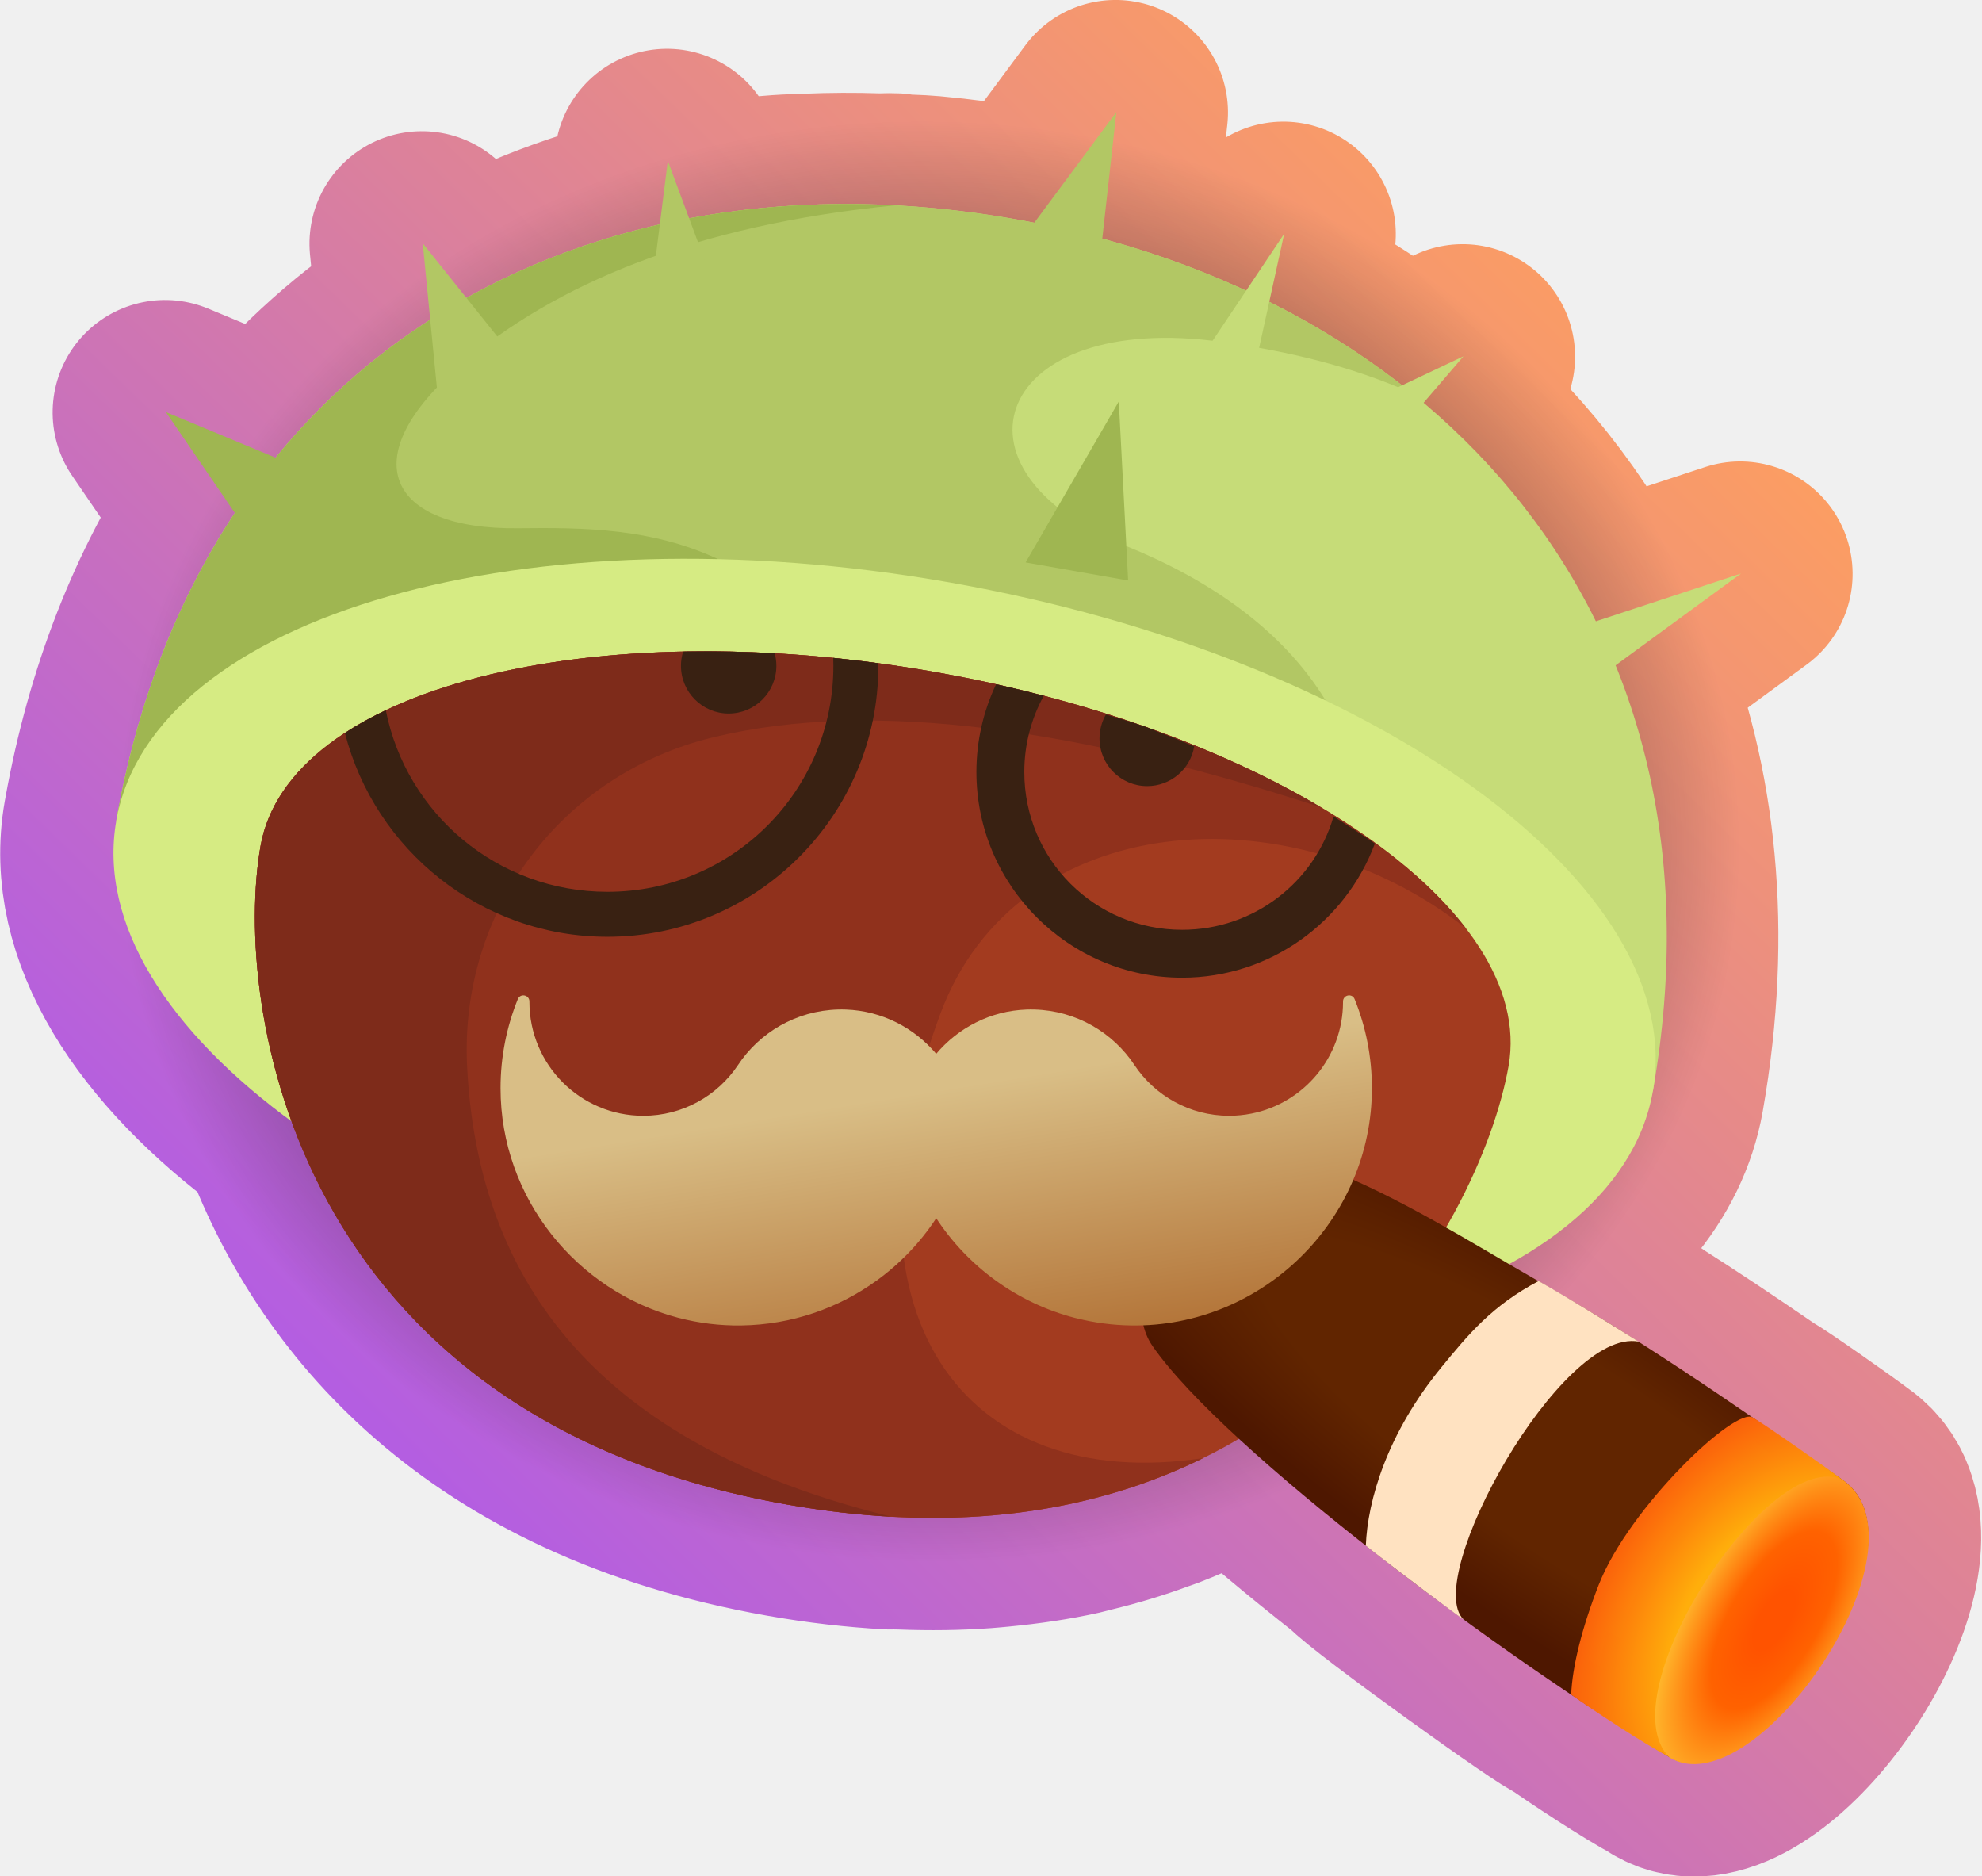
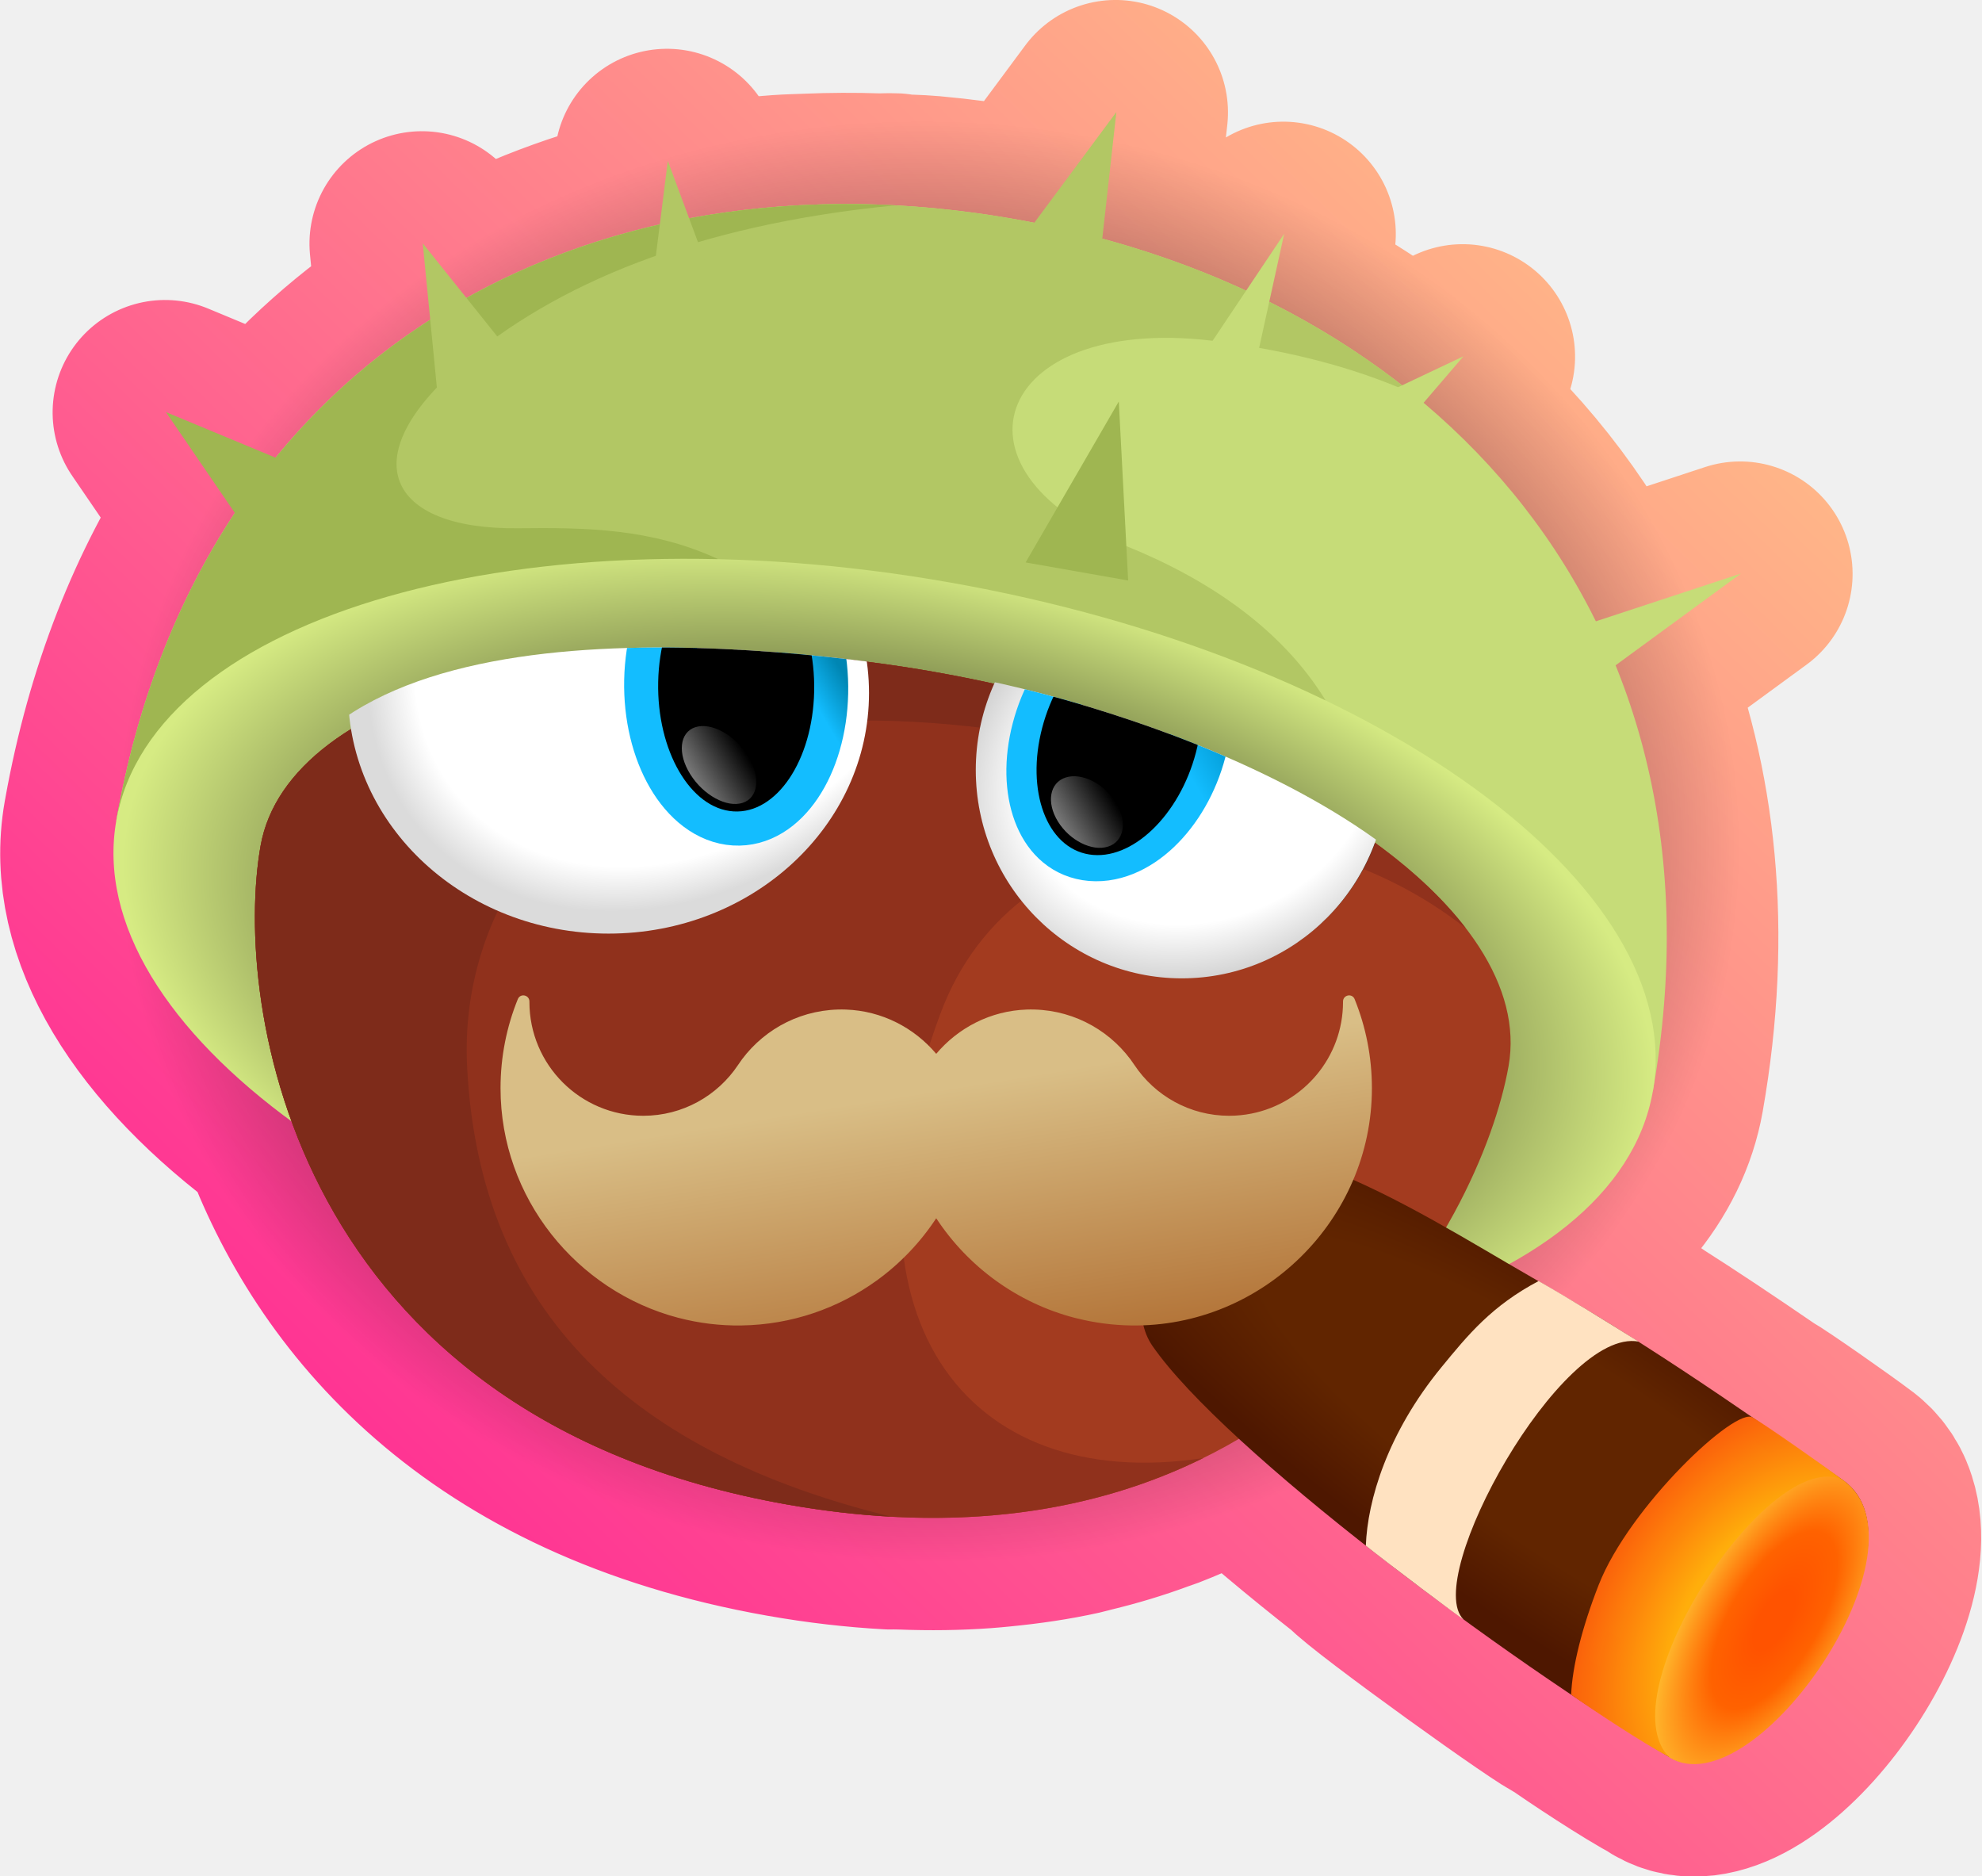
<svg xmlns="http://www.w3.org/2000/svg" width="705.117" height="667.292" version="1.1" viewBox="0 0 705.117 667.292" xml:space="preserve">
  <defs>
    <linearGradient id="linearGradient24" x1="511.065" x2="189.636" y1="590.299" y2="115.993" gradientTransform="rotate(210 331.2074 310.9478)" gradientUnits="userSpaceOnUse">
-       <stop stop-color="#a34fff" offset="0" />
-       <stop stop-color="#ffa05d" offset="1" />
+       <stop stop-color="#ff1796" offset="0" />
+       <stop stop-color="#ffbb87" offset="1" />
    </linearGradient>
    <radialGradient id="radialGradient29" cx="313.483" cy="305.486" r="218.295" gradientTransform="matrix(-.6156615 .7880107 -.8870128 -.6930103 797.7991 263.5805)" gradientUnits="userSpaceOnUse">
      <stop offset=".194" />
      <stop stop-opacity="0" offset=".881" />
    </radialGradient>
    <clipPath id="clipPath31">
      <path d="m805.765 196.898-571.577-330-330 571.577 571.577 330z" stroke-width="1" />
    </clipPath>
    <clipPath id="clipPath32">
      <path d="m805.765 196.898-571.577-330-330 571.577 571.577 330z" stroke-width="1" />
    </clipPath>
    <clipPath id="clipPath33">
      <path d="m805.765 196.898-571.577-330-330 571.577 571.577 330z" stroke-width="1" />
    </clipPath>
    <clipPath id="clipPath34">
      <path d="m805.765 196.898-571.577-330-330 571.577 571.577 330z" stroke-width="1" />
    </clipPath>
    <clipPath id="clipPath35">
      <path d="m805.765 196.898-571.577-330-330 571.577 571.577 330z" stroke-width="1" />
    </clipPath>
    <clipPath id="clipPath36">
      <path d="m805.765 196.898-571.577-330-330 571.577 571.577 330z" stroke-width="1" />
    </clipPath>
    <clipPath id="clipPath37">
      <path d="m805.765 196.898-571.577-330-330 571.577 571.577 330z" stroke-width="1" />
    </clipPath>
    <clipPath id="clipPath38">
      <path d="m805.765 196.898-571.577-330-330 571.577 571.577 330z" stroke-width="1" />
    </clipPath>
    <clipPath id="clipPath39">
      <path d="m805.765 196.898-571.577-330-330 571.577 571.577 330z" stroke-width="1" />
    </clipPath>
    <clipPath id="clipPath40">
      <path d="m805.765 196.898-571.577-330-330 571.577 571.577 330z" stroke-width="1" />
    </clipPath>
    <clipPath id="clipPath41">
      <path d="m805.765 196.898-571.577-330-330 571.577 571.577 330z" stroke-width="1" />
    </clipPath>
    <clipPath id="clipPath42">
      <path d="m805.765 196.898-571.577-330-330 571.577 571.577 330z" stroke-width="1" />
    </clipPath>
    <clipPath id="clipPath43">
      <path d="m805.765 196.898-571.577-330-330 571.577 571.577 330z" stroke-width="1" />
    </clipPath>
    <clipPath id="clipPath44">
      <path d="m805.765 196.898-571.577-330-330 571.577 571.577 330z" stroke-width="1" />
    </clipPath>
    <clipPath id="clipPath45">
      <path d="m805.765 196.898-571.577-330-330 571.577 571.577 330z" stroke-width="1" />
    </clipPath>
    <radialGradient id="radialGradient50" cx="461.81" cy="175.58" r="90.334" gradientTransform="matrix(-1.723722 -.1164397 .02954058 -.4373058 1319.094 361.9871)" gradientUnits="userSpaceOnUse">
      <stop stop-color="#612500" offset=".548" />
      <stop stop-color="#4e1700" offset="1" />
    </radialGradient>
    <radialGradient id="radialGradient52" cx="586.139" cy="229.387" r="16.823" gradientTransform="matrix(1.829804 -13.53833 5.953003 .8045912 -1850.211 7982.191)" gradientUnits="userSpaceOnUse">
      <stop stop-color="#ff5300" offset=".033" />
      <stop stop-color="#ff6200" offset=".1" />
      <stop stop-color="#ffd039" offset=".219" />
    </radialGradient>
    <linearGradient id="linearGradient59" x1="17.936" x2="47.617" y1="249.477" y2="433.129" gradientTransform="matrix(1.123188 0 0 1.123188 -52.2965 -55.8889)" gradientUnits="userSpaceOnUse">
      <stop stop-color="#d9be86" offset="0" />
      <stop stop-color="#b27236" offset=".885" />
    </linearGradient>
    <radialGradient id="radialGradient54" cx="593.665" cy="229.777" r="27.003" gradientTransform="matrix(1.845544 .1594088 -.2166278 2.507992 -452.1936 -440.2747)" gradientUnits="userSpaceOnUse">
      <stop stop-color="#ffae0b" offset=".499" />
      <stop stop-color="#ff6f0b" stop-opacity=".98" offset=".84" />
      <stop stop-color="#ff530b" stop-opacity=".961" offset="1" />
    </radialGradient>
+     <clipPath id="clipPath58">
+       <path d="m198.017 183.4c35.318-61.173 304.026 152.895 292.833 169.067-35.599 51.433-142.754 7.438-181.856-15.816s-146.062-92.482-110.978-153.251z" clip-path="url(#clipPath35)" />
+     </clipPath>
+     <radialGradient id="radialGradient63" cx="381.471" cy="-113.258" r="69.498" gradientTransform="matrix(-2.751694 2.161045 -1.713437 -2.181748 1237.345 -1146.428)" gradientUnits="userSpaceOnUse">
+       <stop stop-color="#fff" offset=".315" />
+       <stop stop-color="#dbdbdb" offset=".371" />
+     </radialGradient>
+     <radialGradient id="radialGradient65" cx="518.155" cy="-24.588" r="54.968" gradientTransform="matrix(2.581808 -.9757052 .803875 2.127129 -797.7599 525.0237)" gradientUnits="userSpaceOnUse">
+       <stop stop-color="#fff" offset=".315" />
+       <stop stop-color="#d4d4d4" offset=".43" />
+     </radialGradient>
+     <linearGradient id="linearGradient68" x1="361.168" x2="376.207" y1="103.213" y2="103.213" gradientTransform="matrix(1.071697 0 0 1.028949 -33.33184 -16.48811)" gradientUnits="userSpaceOnUse">
+       <stop stop-color="#f9f9f9" stop-opacity=".485" offset="0" />
+       <stop stop-color="#f9f9f9" stop-opacity="0" offset="1" />
+     </linearGradient>
+     <linearGradient id="linearGradient70" x1="447.672" x2="461.049" y1="90.758" y2="90.758" gradientTransform="matrix(1.029932 0 0 1.029932 2.044512 -29.40381)" gradientUnits="userSpaceOnUse">
+       <stop stop-color="#f9f9f9" stop-opacity=".486" offset="0" />
+       <stop stop-color="#f9f9f9" stop-opacity="0" offset="1" />
+     </linearGradient>
+     <linearGradient id="linearGradient84" x1="432.29" x2="485.187" y1="-188.905" y2="-232.325" gradientTransform="matrix(1.029932 0 0 1.029932 -6.654575 5.034816)" gradientUnits="userSpaceOnUse">
+       <stop stop-color="#13bdff" offset=".595" />
+       <stop stop-color="#0097cf" offset=".777" />
+     </linearGradient>
+     <linearGradient id="linearGradient86" x1="379.655" x2="420.149" y1="-82.198" y2="-106.604" gradientTransform="matrix(1.078306 0 0 1.011386 -41.49693 2.887482)" gradientUnits="userSpaceOnUse">
+       <stop stop-color="#13bdff" offset=".784" />
+       <stop stop-color="#0086b3" offset="1" />
+     </linearGradient>
+     <radialGradient id="radialGradient6" cx="336.627" cy="265.806" r="187.224" gradientTransform="matrix(-.2790109 .5101452 -.9709108 -.5310148 700.0214 234.7446)" gradientUnits="userSpaceOnUse">
+       <stop offset=".217" />
+       <stop stop-color="#d6eb83" offset="1" />
+     </radialGradient>
  </defs>
-   <g transform="matrix(1.333333 0 0 -1.333333 -104.9291 733.5874)">
-     <g transform="rotate(-40 366.9616 322.3619)" stroke-linejoin="round">
+   <g transform="matrix(1.333333,0,0,-1.333333,-104.9291,733.5874)">
+     <g transform="rotate(-40,366.9616,322.3619)" stroke-linejoin="round">
      <path d="m323.481 82.543c-30.056 0.472-57 8.167-79.199 19.484-43.899-1.102-85.534 10.825-106.199 46.617-0.236 0.41-0.343 0.599-0.314 0.549-8.944 15.569-16.064 31.302-21.389 47.062-2.663 7.884-4.876 15.772-6.645 23.641h2e-3c-0.239 1.061-0.403 2.119-0.625 3.18l-13.041 3.648a30.003 30.003 0 0 0-0.9 57.514l10.354 3.25c0.758 7.762 1.888 15.439 3.496 22.986l-2.299 2.252a30.003 30.003 0 0 0 21.275 50.518c2.894 5.619 6.007 11.127 9.379 16.5a30.003 30.003 0 0 0 33.396 41.721c1.016 1.014 2.017 2.096 3.035 3.088 2.644 2.575 4.814 4.435 6.309 5.799 4.977 4.54 10.18 8.963 15.643 13.238a30.003 30.003 0 0 0 2e-3 0c-0.864-0.676 0.335 0.593 4 3.352a30.003 30.003 0 0 0 0.873 0.365c1.997 1.578 4.138 3.362 7.674 5.824 3.217 2.24 6.505 4.415 9.838 6.541l-1.107 18.477a30.003 30.003 0 0 0 54.918 18.422l1.979-2.971a30.003 30.003 0 0 0 52.17 7.209c2.068 0.297 4.137 0.523 6.207 0.766l0.236 0.516a30.003 30.003 0 0 0 54.592-0.725c10.963-1.417 21.812-3.681 32.469-6.816l8.682 14.012a30.003 30.003 0 0 0 54.635-22.963l-4.682-19.047c28.014-19.217 52.758-45.87 72.318-79.746a30.003 30.003 0 0 0 0.01-0.01c6.973-12.078 10.163-25.217 10.682-38.588 11.923 1.575 23.774 2.872 36.504 4.115 5.516 0.915 8.938 1.079 14.473 1.574 6.011 0.538 11.454 0.972 15.564 1.189 1.391 0.114 2.732 0.171 3.949 0.166 1.755-8e-3 2.093-0.056 1.146-0.029l0.037-2e-3c0.541-0.016 1.532-0.037 3.043-0.186a30.003 30.003 0 0 0 0.045-4e-3c1.625-0.162 1.99-0.247 1.26-0.154 0.506-0.065 1.476-0.181 2.908-0.461a30.003 30.003 0 0 0 0.072-0.014c1.279-0.253 1.576-0.345 1.096-0.238 0.773-0.172 1.775-0.41 3.012-0.777a30.003 30.003 0 0 0 0.105-0.031c0.936-0.282 0.919-0.286 0.58-0.182 1.167-0.366 2.32-0.782 3.451-1.24a30.003 30.003 0 0 0 2e-3 0c1.698-0.688 2.786-1.247 3.346-1.527a30.003 30.003 0 0 0 0.182-0.09c1.29-0.657 2.573-1.394 3.842-2.197 14.307-8.989 20.562-21.363 25.002-33.213 4.452-11.881 6.644-24.232 7.164-36.604s-0.412-24.601-5.008-37.096c-4.595-12.495-16.107-28.818-35.785-32.055a30.003 30.003 0 0 0-1.025-0.045c-10.221-2.019-21.507-3.277-29.412-3.98-0.058-0.011-0.203-0.055-0.26-0.066-1.664-0.331-2.708-0.467-3.902-0.627-2.389-0.319-5.027-0.601-8.156-0.906-6.259-0.61-14.257-1.269-22.473-1.869s-16.585-1.134-23.553-1.469c-3.484-0.167-6.597-0.288-9.371-0.334-1.964-0.033-3.526-0.102-6.107 0.102-8.18-0.246-16.191-0.361-23.963-0.332-0.976-1.927-1.854-3.939-2.883-5.814l-2e-3 -2e-3c-1.266-2.306-1.798-3.074-1.418-2.406a30.003 30.003 0 0 0-4e-3 -4e-3c-3.547-6.233-7.531-12.319-11.918-18.256a30.003 30.003 0 0 0-2e-3 -2e-3c0.22 0.298-0.355-0.617-1.887-2.617a30.003 30.003 0 0 0-2e-3 -4e-3c-4.931-6.437-10.301-12.438-15.912-18.158a30.003 30.003 0 0 0-2e-3 -2e-3c-1.003-1.022-2.165-2.208-3.523-3.527-5.81-5.644-12.071-11.03-18.742-16.203a30.003 30.003 0 0 0 0-2e-3c-0.041-0.032-1.148-0.953-2.754-2.18a30.003 30.003 0 0 0-0.154-0.191c-8.002-6-16.704-11.769-26.174-17.236a30.003 30.003 0 0 0 0-2e-3c-38.984-22.507-76.502-31.003-110.162-30.475zm0.549 58.727c22.565-0.423 48.807 5.925 79.613 23.711 7.322 4.228 13.902 8.601 19.902 13.084a30.003 30.003 0 0 0 0.098 0.121c-0.186-0.139 0.508 0.457 2.314 1.857 5.091 3.948 9.662 7.9 13.701 11.824a30.003 30.003 0 0 0 4e-3 4e-3c0.707 0.686 1.522 1.513 2.504 2.514 4.291 4.374 8.043 8.623 11.105 12.621-0.406-0.529-0.036 0.031 1.268 1.795 3.06 4.142 5.731 8.24 8.025 12.271 1.138 2 1.498 2.564 0.969 1.6a30.003 30.003 0 0 0 2e-3 2e-3c1.45 2.642 2.65 5.148 3.785 7.611a30.003 30.003 0 0 0 0.193 1.039c1.903 4.266 2.956 6.277 2.693 5.596a30.003 30.003 0 0 0 2e-3 6e-3c0.399 1.037 0.78 2.067 1.141 3.092a30.003 30.003 0 0 0 29.668 19.994c12.168-0.558 26.719-0.546 41.943-0.053a30.003 30.003 0 0 0 6.387-0.902l-0.859 0.561c-4.697 0.72-2.137 0.201-0.4 0.23 1.736 0.029 4.395 0.123 7.492 0.271 6.195 0.298 14.232 0.807 22.066 1.379s15.532 1.211 21.016 1.746c2.742 0.267 4.987 0.521 6.043 0.662 0.528 0.07 0.848 0.145 0.131 2e-3 -0.358-0.071-0.87-0.125-2.678-0.699-0.56-0.178-1.818-0.752-2.838-1.18a30.003 30.003 0 0 0 9.646 2.598c3.835 0.32 11.922 1.337 18.725 2.297 0.316 2.494 0.533 5.602 0.396 8.861-0.27 6.436-1.694 13.51-3.402 18.068-0.161 0.43-0.263 0.433-0.432 0.801-2.525-0.194-3.864-0.268-6.676-0.52-5.899-0.528-14.65-1.803-10.863-1.078a30.003 30.003 0 0 0-1.602-0.205 30.003 30.003 0 0 0-1.305-0.219c-12.621-1.231-23.999-2.475-35.271-3.973a30.003 30.003 0 0 0-0.154 0.016c-10.236-1.477-20.062-2.842-29.113-4.498l0.016 0.014a30.003 30.003 0 0 0-0.205-0.094c-0.739-0.131-1.48-0.261-2.219-0.395-2.27-0.409-4.577-0.809-6.912-1.207a30.003 30.003 0 0 0-33.039 40.342c6.581 17.116 5.462 27.427 1.699 33.949a30.003 30.003 0 0 0-4e-3 6e-3c-19.209 33.271-42.833 55.474-68.75 69.201a30.003 30.003 0 0 0-4.34 3.715 30.003 30.003 0 0 0-5.273 0.938c-19.088 8.395-39.456 12.524-60.689 12.58a30.003 30.003 0 0 0-3.033 0.615 30.003 30.003 0 0 0-3.223-0.719c-11.666-0.409-23.565-2.044-35.553-4.91a30.003 30.003 0 0 0-3.154-0.045 30.003 30.003 0 0 0-2.602-1.424c-5.59-1.517-11.195-3.302-16.799-5.354a30.003 30.003 0 0 0-2e-3 0c-5.603-2.05-11.201-4.367-16.781-6.949a30.003 30.003 0 0 0-7.539-1.506 30.003 30.003 0 0 0-7.197-5.961c-1.387-0.764-2.776-1.549-4.162-2.35-5.88-3.395-11.522-6.978-16.916-10.734-1.532-1.067-3.9-3.016-7.475-5.736a30.003 30.003 0 0 0-0.523-0.221c-0.34-0.331 0.134-0.035-1.857-1.594l-2e-3 -2e-3c-4.211-3.296-8.254-6.73-12.182-10.312a30.003 30.003 0 0 0-2e-3 -2e-3c-2.252-2.054-3.925-3.523-4.887-4.459-5.438-5.295-10.365-10.502-14.584-15.645a30.003 30.003 0 0 0-2.633-2.002 30.003 30.003 0 0 0-1.613-3.379c-9.721-12.81-17.353-26.452-22.771-40.707a30.003 30.003 0 0 0-2.438-3.582 30.003 30.003 0 0 0-0.629-5.307c-4.516-14.559-6.79-29.713-6.592-45.453a30.003 30.003 0 0 0-1.527-7.512 30.003 30.003 0 0 0 2.494-7.77c0.641-5.646 1.603-11.365 2.904-17.156 1.302-5.795 2.943-11.662 4.947-17.594 4.01-11.869 9.472-24.018 16.574-36.381a30.003 30.003 0 0 0 2e-3 -4e-3c0.217-0.377 0.295-0.517 0.24-0.422a30.003 30.003 0 0 0 4e-3 -8e-3c5.483-9.497 24.196-18.812 59.469-16.504a30.003 30.003 0 0 0 16.959-3.957c16.104-9.298 34.993-16.491 57.559-16.914zm103.377 39.299a30.003 30.003 0 0 0 0.504 0.129l-0.074 0.117c3.223 1.667 2.989 1.627-0.43-0.246zm156.529 66.094a30.003 30.003 0 0 0 14.326 14.928c-0.316-0.152-0.311-0.091-0.682-0.283-2.491-1.292-8.083-1.813-13.645-14.645zm52.895 21.521a30.003 30.003 0 0 0 8.418 0.43c-0.102 0.011-0.295 0.031-0.572 0.053l-7.17-0.309c-0.243-0.04-0.441-0.125-0.676-0.174zm-57.318 24.191c0.311 0.177 0.374 0.218 0.209 0.121l-0.019 0.055a30.003 30.003 0 0 0-0.189-0.176zm-73.873 31.457a30.003 30.003 0 0 0 0.764 1.336l-0.371-0.301c0.31 0.768 0.135 0.433-0.393-1.035zm88.273 27.834c0.555 0.133 2.323 0.602 5.197 0.791l-2.02-0.26z" display="none" fill-opacity="0" stop-color="#000000" stroke="#fff" stroke-width="23.425" />
      <path d="m246.984 479.946 2.202-36.701c-1.563-0.862-3.122-1.742-4.677-2.639-6.6-3.81-12.957-7.846-19.058-12.095-2.96-2.061-5.661-4.324-8.498-6.483 0.31 0.318 0.538 0.626 0.85 0.945-1.259-0.948-2.319-2.042-3.554-3.009-4.837-3.786-9.461-7.714-13.914-11.777-1.873-1.709-3.795-3.374-5.598-5.129-5.975-5.818-11.68-11.809-16.849-18.11l-14.217 8.09 9.267-14.364c-11.355-14.963-20.431-31.121-26.917-48.185l-18.308 3.67 14.631-14.328c-5.424-17.487-8.174-35.824-7.936-54.719l-30.25-9.498 31.406-8.79c0.764-6.731 1.907-13.519 3.442-20.351 1.535-6.832 3.462-13.709 5.796-20.617 4.668-13.816 10.959-27.757 18.982-41.724 0.094-0.164 0.185-0.327 0.279-0.49 13.792-23.889 46.175-34.138 87.408-31.44 39.653-22.895 97.382-33.498 167.172 6.795 8.45 4.878 16.141 9.982 23.177 15.258-0.067-0.037-0.135-0.057-0.202-0.091 0.953 0.713 1.797 1.45 2.725 2.17 5.881 4.56 11.296 9.23 16.22 14.014 1.033 1.004 2.023 2.01 3.016 3.022 4.952 5.047 9.513 10.172 13.511 15.391 0.561 0.733 1.035 1.473 1.578 2.208 3.724 5.04 7.052 10.132 9.973 15.266 0.382 0.671 0.826 1.332 1.195 2.005 2.1 3.826 4.023 7.665 5.717 11.511-0.209-0.238-0.432-0.417-0.641-0.651 1.049 2.352 2.389 4.693 3.295 7.046l2e-3 4e-3c0.5 1.298 0.978 2.596 1.435 3.893 13.257-0.608 28.475-0.582 44.29-0.069l7e-3 -0.011c6.158-0.945 67.041 3.661 67.521 4.767 6.885 0.574 22.445 2.33 30.584 4.055 0.11-0.012 0.22-0.022 0.33-0.031 23.237 3.822 19.432 70.282-2.514 84.002-0.473 0.301-0.956 0.576-1.447 0.826-0.389 0.195-0.778 0.385-1.178 0.547-0.388 0.157-0.781 0.298-1.179 0.423-0.077 0.025-0.154 0.052-0.232 0.075-0.337 0.1-0.678 0.184-1.021 0.26-0.123 0.028-0.245 0.06-0.369 0.084-0.318 0.062-0.642 0.106-0.965 0.148-0.144 0.019-0.286 0.044-0.432 0.059-0.34 0.033-0.686 0.047-1.033 0.057-0.13 4e-3 -0.257 0.016-0.388 0.016-0.479 2e-3 -0.962-0.016-1.453-0.06-5.487-0.26-25.509-1.986-29.087-2.671-0.061-4e-3 -0.12-0.017-0.181-0.031-12.828-1.252-24.573-2.533-36.31-4.092 0.034 0.02 0.069 0.041 0.104 0.061-10.329-1.492-20.697-2.919-30.819-4.77-6e-3 -0.017-0.013-0.033-0.02-0.049-0.766-0.136-1.537-0.273-2.31-0.412-2.125-0.383-4.342-0.766-6.631-1.156 8.666 22.538 9.15 43.319-0.322 59.724l-2e-3 -2e-3c-21.693 37.573-49.508 64.199-80.69 80.714l9.893 40.253-21.471-34.65c-23.004 10.117-47.576 15.052-72.688 15.117l0.176 16.34-7.562-16.461c-13.75-0.482-27.632-2.404-41.477-5.715l-8.613 16.467 1.975-18.161c-6.437-1.747-12.86-3.794-19.253-6.133-6.393-2.34-12.754-4.973-19.07-7.895z" fill="none" stroke="url(#linearGradient24)" stroke-width="60" />
      <path d="m498.209 226.15c7.14 18.552 9.907 37.06 9.907 54.231 22.951 34.359 30.267 67.525 16.475 91.413l-2e-3 -2e-3c-21.693 37.573-49.509 64.198-80.69 80.713l-11.577 5.603c-23.004 10.117-47.576 15.052-72.688 15.117l-7.386-0.121c-13.75-0.482-27.632-2.404-41.477-5.714l-6.637-1.694c-6.437-1.747-12.861-3.794-19.254-6.133-6.393-2.34-12.755-4.974-19.07-7.896l-16.623-8.422c-1.563-0.862-3.122-1.742-4.677-2.639-6.6-3.81-12.957-7.847-19.059-12.095-2.96-2.061-5.661-4.324-8.498-6.483 0.31 0.318 0.539 0.626 0.851 0.945-1.259-0.948-2.32-2.042-3.555-3.008-4.837-3.786-9.461-7.715-13.914-11.778-1.873-1.709-3.794-3.373-5.597-5.129-5.975-5.818-11.679-11.809-16.849-18.109l-4.951-6.274c-11.355-14.963-20.432-31.121-26.917-48.184l-3.677-10.659c-5.424-17.487-8.174-35.824-7.936-54.719l1.156-18.287c0.764-6.731 1.907-13.518 3.443-20.35 1.535-6.832 3.463-13.709 5.796-20.616 4.668-13.816 10.959-27.758 18.982-41.724 0.094-0.164 0.185-0.327 0.28-0.49 13.792-23.889 46.174-34.137 87.407-31.439 39.653-22.895 97.383-33.498 167.172 6.795 8.45 4.878 16.141 9.982 23.178 15.258-0.067-0.037-0.135-0.057-0.203-0.092 0.953 0.713 1.796 1.45 2.724 2.17 5.881 4.56 11.295 9.23 16.22 14.014 1.033 1.004 2.023 2.01 3.016 3.022 4.952 5.047 9.514 10.171 13.511 15.39 0.561 0.733 1.035 1.473 1.578 2.208 3.724 5.04 7.051 10.132 9.972 15.265 0.382 0.671 0.827 1.333 1.196 2.006 2.1 3.826 4.023 7.664 5.717 11.511-0.209-0.238-0.432-0.416-0.642-0.65 1.049 2.352 2.389 4.693 3.294 7.046z" fill="none" stroke="url(#radialGradient29)" stroke-width="60" />
    </g>
-     <g transform="rotate(-40 366.9616 322.3619)" fill-rule="evenodd">
+     <g transform="rotate(-40,366.9616,322.3619)" fill-rule="evenodd">
      <path d="m164.173 163.86c-63.789 110.486-19.113 219.481 80.444 276.961 99.555 57.478 216.29 41.673 280.079-68.813z" clip-path="url(#clipPath38)" fill="#c6dc78" />
      <path d="m164.173 163.86c-63.789 110.486-19.113 219.481 80.444 276.961 35.893 20.723 74.017 31.918 111.093 32.586-17.414-4.987-32.864-12.912-47.529-22.071-51.749-32.315-36.624-75.129 15.104-58.256 22.552 7.359 46.169 9.835 67.38 2.752l10.147-95.349z" clip-path="url(#clipPath33)" fill="#b2c764" />
      <path d="m164.173 163.86c-57.761 100.044-26.586 198.868 53.738 259.327-37.671-38.444-56.035-74.581-61.429-107.068-6.274-37.754 13.356-46.234 39.618-23.683 13.767 11.823 27.338 22.911 46.212 28.046l-10.057-117.315z" clip-path="url(#clipPath44)" fill="#9fb651" />
-       <path d="m293.856 355.537c-99.286-57.323-157.542-143.429-129.685-191.679 27.858-48.251 131.555-40.853 230.842 16.47 99.284 57.322 157.539 143.427 129.681 191.678-27.857 48.25-131.554 40.852-230.838-16.469" clip-path="url(#clipPath37)" fill="#d6eb83" />
+       <path d="m293.856 355.537c-99.286-57.323-157.542-143.429-129.685-191.679 27.858-48.251 131.555-40.853 230.842 16.47 99.284 57.322 157.539 143.427 129.681 191.678-27.857 48.25-131.554 40.852-230.838-16.469" clip-path="url(#clipPath37)" fill="url(#radialGradient6)" />
      <path d="m418.75 139.215c-116.566-67.299-199.486 7.386-220.732 44.186-21.246 36.799 27.084 104.476 107.948 151.163 80.863 46.687 163.638 54.703 184.884 17.904 21.246-36.799 44.465-145.954-72.099-213.252" clip-path="url(#clipPath35)" fill="#a33b1f" />
      <path d="m418.75 139.215c-116.566-67.299-199.486 7.386-220.732 44.186-21.246 36.799 27.084 104.476 107.948 151.163 57.468 33.179 115.893 46.821 152.523 38.73-59.954-1.954-112.403-52.581-92.73-107.638 28.852-80.739 87.341-94.009 129.902-45.689-12.672-28.779-36.3-57.305-76.911-80.752" clip-path="url(#clipPath39)" fill="#90311c" />
      <path d="m418.75 139.215c-116.566-67.299-199.486 7.386-220.732 44.186-21.246 36.799 27.084 104.476 107.948 151.163 35.465 20.476 71.299 33.512 102.146 38.591-62.397-25.166-110.15-54.507-136.274-90.013-24.693-33.558-22.111-78.865 6.23-109.404 45.105-48.608 100.782-50.335 163.86-19.264-7.037-5.276-14.728-10.38-23.178-15.258" clip-path="url(#clipPath32)" fill="#7e2b1a" />
+       <g clip-path="url(#clipPath58)">
+         <ellipse transform="matrix(.7660444 .6427876 .6427876 -.7660444 0 0)" cx="362.426" cy="-54.012" rx="69.498" ry="64.192" fill="url(#radialGradient63)" stroke-linecap="square" stroke-linejoin="round" stroke-miterlimit="0" stroke-width=".278" style="paint-order:stroke markers fill" />
+         <path d="m200.343 232.615c-1.816-3.963-3.31-7.856-4.463-11.656 26.191-18.783 62.817-18.282 88.613 3.364 12.582 10.558 20.892 28.02 23.09 36.542-4.308-14.488-58.728-65.454-107.24-28.25z" display="none" fill="#392112" stop-color="#000000" style="paint-order:stroke fill markers" />
+         <path d="m320.634 342.603c1.985-7.613 5.643-14.908 11.022-21.319 19.433-23.159 54.154-26.197 77.313-6.764 18.025 15.124 23.859 39.509 16.398 60.496-3.801-0.344-7.709-0.834-11.651-1.365-0.48-0.065-0.96-0.13-1.441-0.197 7.355-16.692 3.189-36.8-11.522-49.144-17.867-14.992-44.315-12.679-59.307 5.189-4.749 5.66-7.762 12.18-9.093 18.925-3.897-1.848-7.806-3.789-11.719-5.822z" fill="#392112" stop-color="#000000" style="paint-order:stroke fill markers" />
+         <g stroke-linecap="square" stroke-linejoin="round" stroke-miterlimit="0">
+           <ellipse transform="matrix(.8044256 .5940535 .626342 -.7795484 0 0)" cx="395.534" cy="-80.246" rx="20.85" ry="33.288" stroke="url(#linearGradient86)" stroke-width="18.18" style="paint-order:stroke markers fill" />
+           <ellipse transform="matrix(.5321636 .8466415 .9510072 -.3091686 0 0)" cx="361.79" cy="89.713" rx="8.058" ry="11.902" fill="url(#linearGradient68)" stroke-width=".087" style="paint-order:stroke markers fill" />
+           <ellipse transform="matrix(.7660444 .6427876 .6427876 -.7660444 0 0)" cx="515.38" cy="-33.464" rx="54.968" ry="55.581" fill="url(#radialGradient65)" stroke-width=".23" style="paint-order:stroke markers fill" />
+         </g>
+         <g transform="matrix(1.056264 .2544819 -.05872093 1.088004 5.638817 -118.2412)" stroke-linecap="square" stroke-linejoin="round" stroke-miterlimit="0">
+           <ellipse transform="matrix(.9480775 .3180394 .3614877 -.9323769 0 0)" cx="454.027" cy="-220.992" rx="18.145" ry="30.886" stroke="url(#linearGradient84)" stroke-width="13.89" style="paint-order:stroke markers fill" />
+           <ellipse transform="matrix(.6365859 .7712058 .8697808 -.4934383 0 0)" cx="470.005" cy="64.071" rx="6.889" ry="10.83" fill="url(#linearGradient70)" stroke-width=".077" style="paint-order:stroke markers fill" />
+         </g>
+       </g>
      <g fill="#c6dc78">
        <path d="m439.377 433.885 14.521 59.088-32.945-53.169z" clip-path="url(#clipPath45)" />
        <path d="m359.366 438.759 0.551 51.022-23.615-51.402z" clip-path="url(#clipPath40)" />
        <path d="m322.219 445.924-19.954 38.149 4.926-45.276z" clip-path="url(#clipPath41)" />
      </g>
      <path d="m270.481 445.027-23.389 35.133 2.641-44.008z" clip-path="url(#clipPath36)" fill="#b2c764" />
      <path d="m329.831 386.445-32.61 34.983 8.552-48.873 1.552 0.896z" clip-path="url(#clipPath42)" fill="#9fb651" />
      <path d="m195.373 375.275-31.594 17.979 19.697-30.537z" clip-path="url(#clipPath43)" fill="#b2c764" />
      <path d="m174.713 324.974-46.892 9.4 35.449-34.715 0.734 1.635z" clip-path="url(#clipPath34)" fill="#b2c764" />
      <path d="m149.895 270.155-45.63-14.325 47.777-13.372-0.14 1.785z" clip-path="url(#clipPath31)" fill="#9fb651" />
-       <g fill="#392112">
-         <path transform="matrix(.7660444 .6427876 .6427876 -.7660444 0 0)" d="m422.382-63.375c0.024 0.701 0.037 1.404 0.037 2.111 0 33.369-26.922 60.292-60.291 60.292-29.312 0-53.648-20.774-59.133-48.442-3.939 1.868-7.585 3.891-10.912 6.06 7.99 31.224 36.369 54.382 70.044 54.382 39.854 0 72.291-32.437 72.291-72.292 0-0.231-7.5e-4 -0.461-3e-3 -0.691-4.042-0.545-8.056-1.017-12.034-1.419z" stop-color="#000000" style="paint-order:stroke fill markers" />
-         <path transform="matrix(.7660444 .6427876 .6427876 -.7660444 0 0)" d="m465.841-56.35c-3.372 7.108-5.26 15.047-5.26 23.416 0 30.232 24.646 54.877 54.877 54.877 23.529 0 43.673-14.93 51.448-35.802-3.133-2.18-6.442-4.316-9.803-6.444-0.409-0.259-0.819-0.517-1.23-0.775-5.095 17.514-21.211 30.24-40.415 30.24-23.324 0-42.097-18.773-42.097-42.097 0-7.388 1.884-14.32 5.199-20.342-4.174-1.089-8.415-2.114-12.719-3.073z" stop-color="#000000" style="paint-order:stroke fill markers" />
-         <path transform="matrix(.7660444 .6427876 .6427876 -.7660444 0 0)" d="m383.578-65.092c-0.416 0.006-0.832 0.014-1.247 0.022a12.728 12.728 0 0 0-0.582 3.806 12.728 12.728 0 0 0 12.728 12.728 12.728 12.728 0 0 0 12.728-12.728 12.728 12.728 0 0 0-0.447-3.343c-7.919-0.444-15.662-0.601-23.181-0.483z" style="paint-order:stroke fill markers" />
-         <path transform="matrix(.7660444 .6427876 .6427876 -.7660444 0 0)" d="m495.133-48.265a12.728 12.728 0 0 0-1.708 6.368 12.728 12.728 0 0 0 12.728 12.728 12.728 12.728 0 0 0 12.548-10.591c-2.924-1.219-5.806-2.442-8.886-3.579-1.319-0.487-2.473-1.067-3.812-1.541-3.483-1.232-7.174-2.309-10.871-3.385z" style="paint-order:stroke fill markers" />
-       </g>
    </g>
    <g transform="matrix(.9120174 -.712546 .712546 .9120174 -148.9536 325.8384)" fill-rule="evenodd" stroke-linecap="round" stroke-linejoin="round" stroke-miterlimit="0" stroke-width="52.877">
      <path d="m588.346 191.639c-43.635-5.593-124.537-7.347-152.332 1.31-15.2 4.734-20.503 37.809-3.711 51.242 2.198 1.813 4.654 3.782 9.785 5.533 17.107 5.265 37.661 7.295 52.861 9.489 28.787 4.156 51.647 5.519 85.521 7.359 26.124 1.419 29.583-72.15 7.876-74.933z" fill="url(#radialGradient50)" style="paint-order:stroke fill markers" />
+       <path d="m531.333 187.414c-0.119-0.167-22.437-0.563-28.189-0.471-6.106 8.451-12.063 23.439-11.591 43.133 0.234 9.759 0.425 18.295 5.422 29.467 8.796 1.294 17.792 2.211 26.756 3.189-16.123-8.412-5.728-73.806 7.602-75.317z" fill="#ffe2c1" style="paint-order:stroke fill markers" />
      <path d="m588.346 191.639c-7.017-1.261-20.727-2.326-26.752-2.618-3.744 5.182-7.551 13.695-10.58 23.838-5.546 18.575-0.426 52.064 4.26 52.282 3.11 0.483 20.45 1.371 25.196 1.43 26.16 0.325 29.583-72.15 7.876-74.933z" fill="url(#radialGradient54)" style="paint-order:stroke fill markers" />
-       <path d="m531.333 187.414c-0.119-0.167-22.437-0.563-28.189-0.471-6.106 8.451-12.063 23.439-11.591 43.133 0.234 9.759 0.425 18.295 5.422 29.467 8.796 1.294 17.792 2.211 26.756 3.189-16.123-8.412-5.728-73.806 7.602-75.317z" fill="#ffe2c1" style="paint-order:stroke fill markers" />
      <path d="m588.409 191.564c-20.451 2.288-26.212 71.004-7.939 75.008 26.13 1.42 30.807-72.063 7.939-75.008z" fill="url(#radialGradient52)" style="paint-order:stroke fill markers" />
    </g>
    <path transform="matrix(.4042969 0 0 -.4042969 225.2484 331.2932)" d="m531.514 117.882c-1.652-4.075-7.693-2.812-7.655 1.586 1e-3 0.086 1e-3 0.172 1e-3 0.256 0 36.461-25.979 66.847-60.434 73.678-4.752 0.943-9.662 1.447-14.69 1.447-26.098 0-49.089-13.309-62.555-33.509l-2.659-3.79c-15.478-20.654-40.483-33.759-68.497-32.791-23.867 0.826-45.179 12.064-59.641 29.21-14.462-17.145-35.775-28.383-59.641-29.21-28.012-0.968-53.019 12.135-68.497 32.791l-2.659 3.79c-13.466 20.201-36.455 33.509-62.555 33.509-41.491 0-75.126-33.635-75.126-75.124 0-0.085 0-0.171 0.001-0.256 0.04-4.396-6.002-5.661-7.655-1.586-7.352 18.15-11.405 37.992-11.405 58.78 0 72.485 50.319 133.985 117.459 151.545 0.044 0.011 0.099 0.012 0.144 0.022 13.22 3.445 27.086 5.2 41.351 4.987 33.307-0.496 64.078-11.407 89.236-29.604 0.017-0.012 0.043-0.017 0.059-0.029 15.46-11.193 28.795-25.139 39.288-41.121 21.013 32.008 53.433 55.858 91.485 65.749 0.501 0.129 1.002 0.237 1.503 0.349 11.423 2.85 23.332 4.473 35.594 4.656 86.792 1.295 158.954-69.752 158.954-156.556-1e-3 -20.787-4.052-40.629-11.408-58.779z" fill="url(#linearGradient59)" stroke-width="1.123" />
  </g>
</svg>
